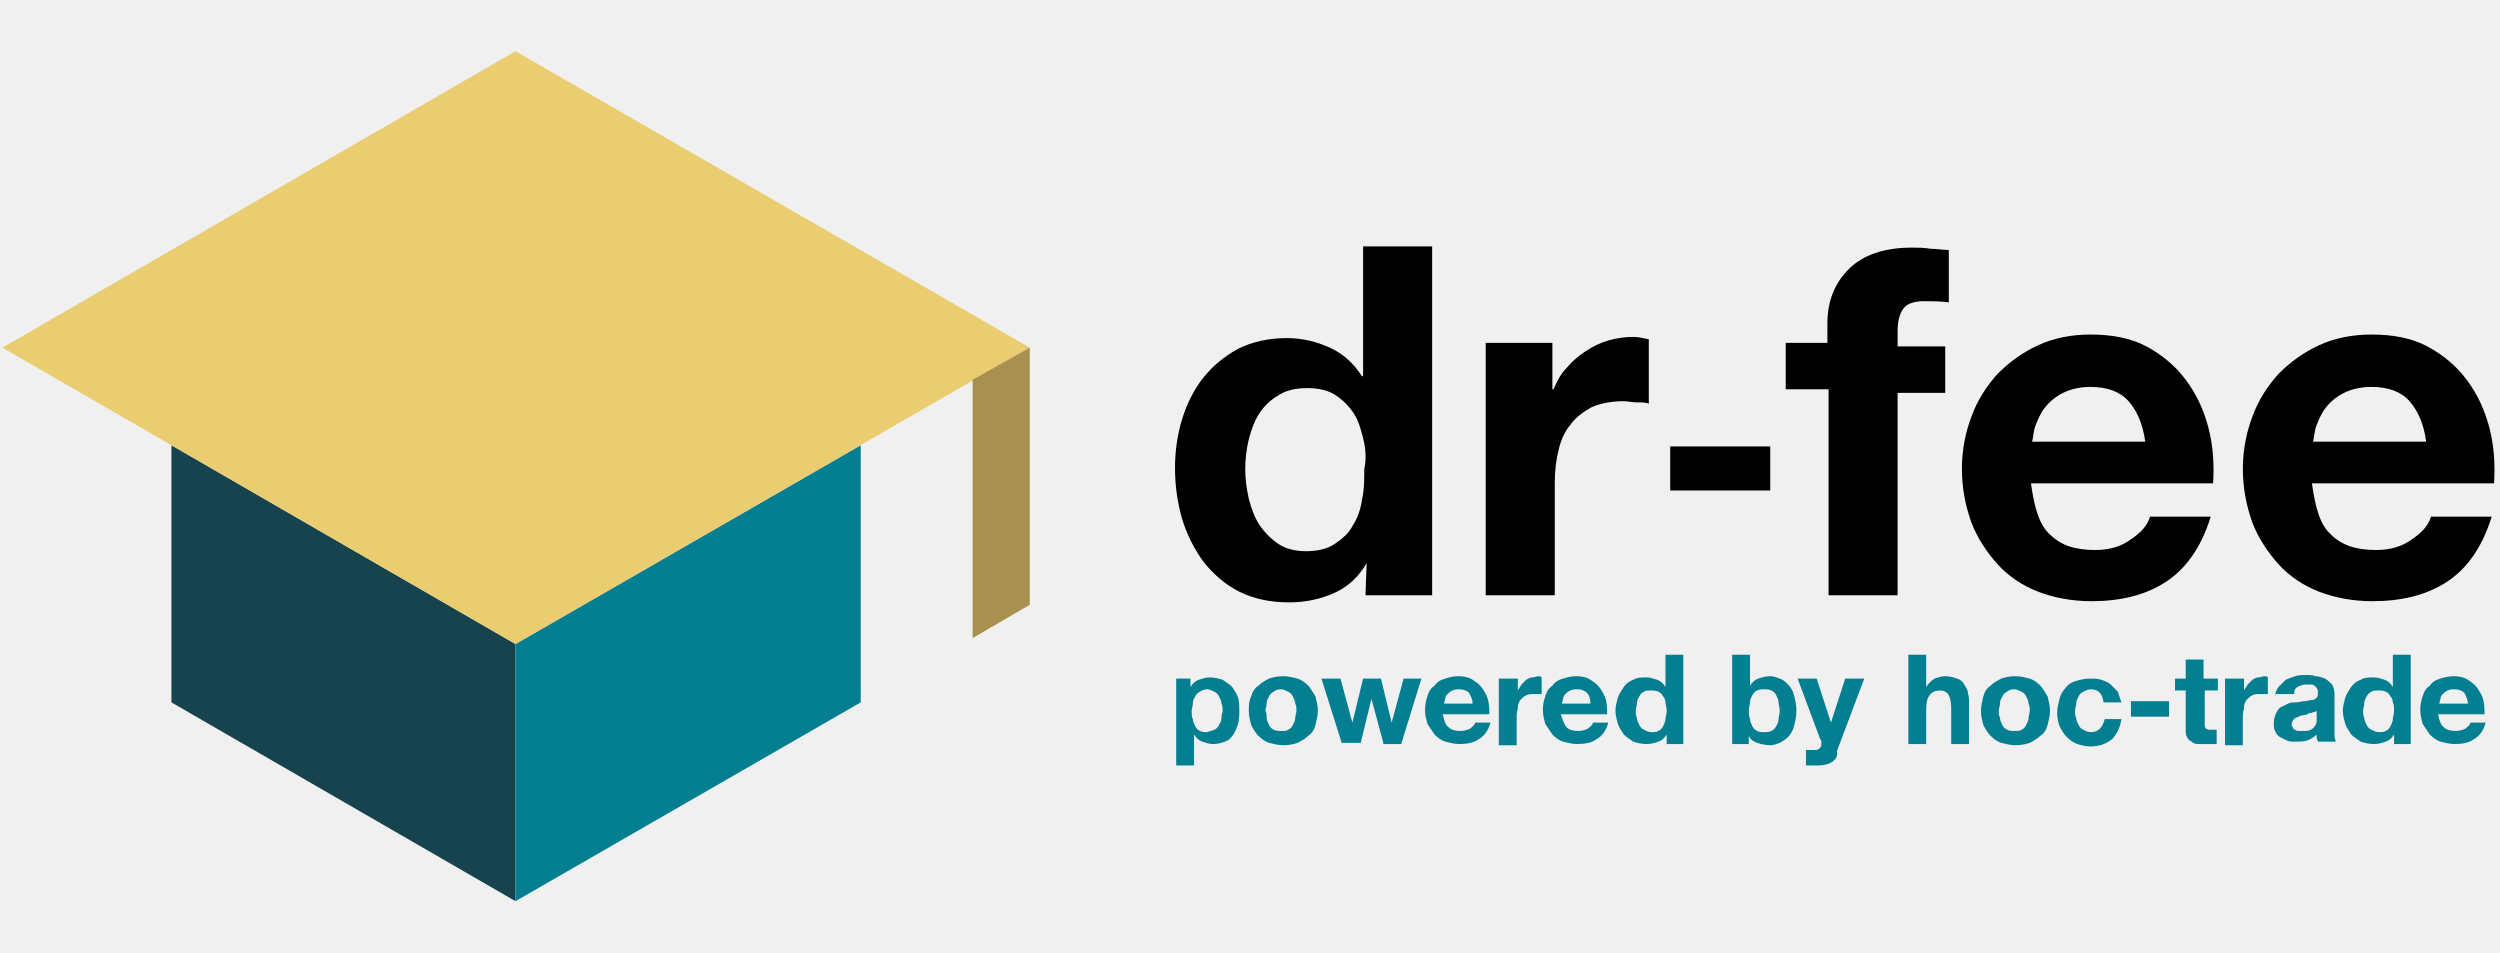
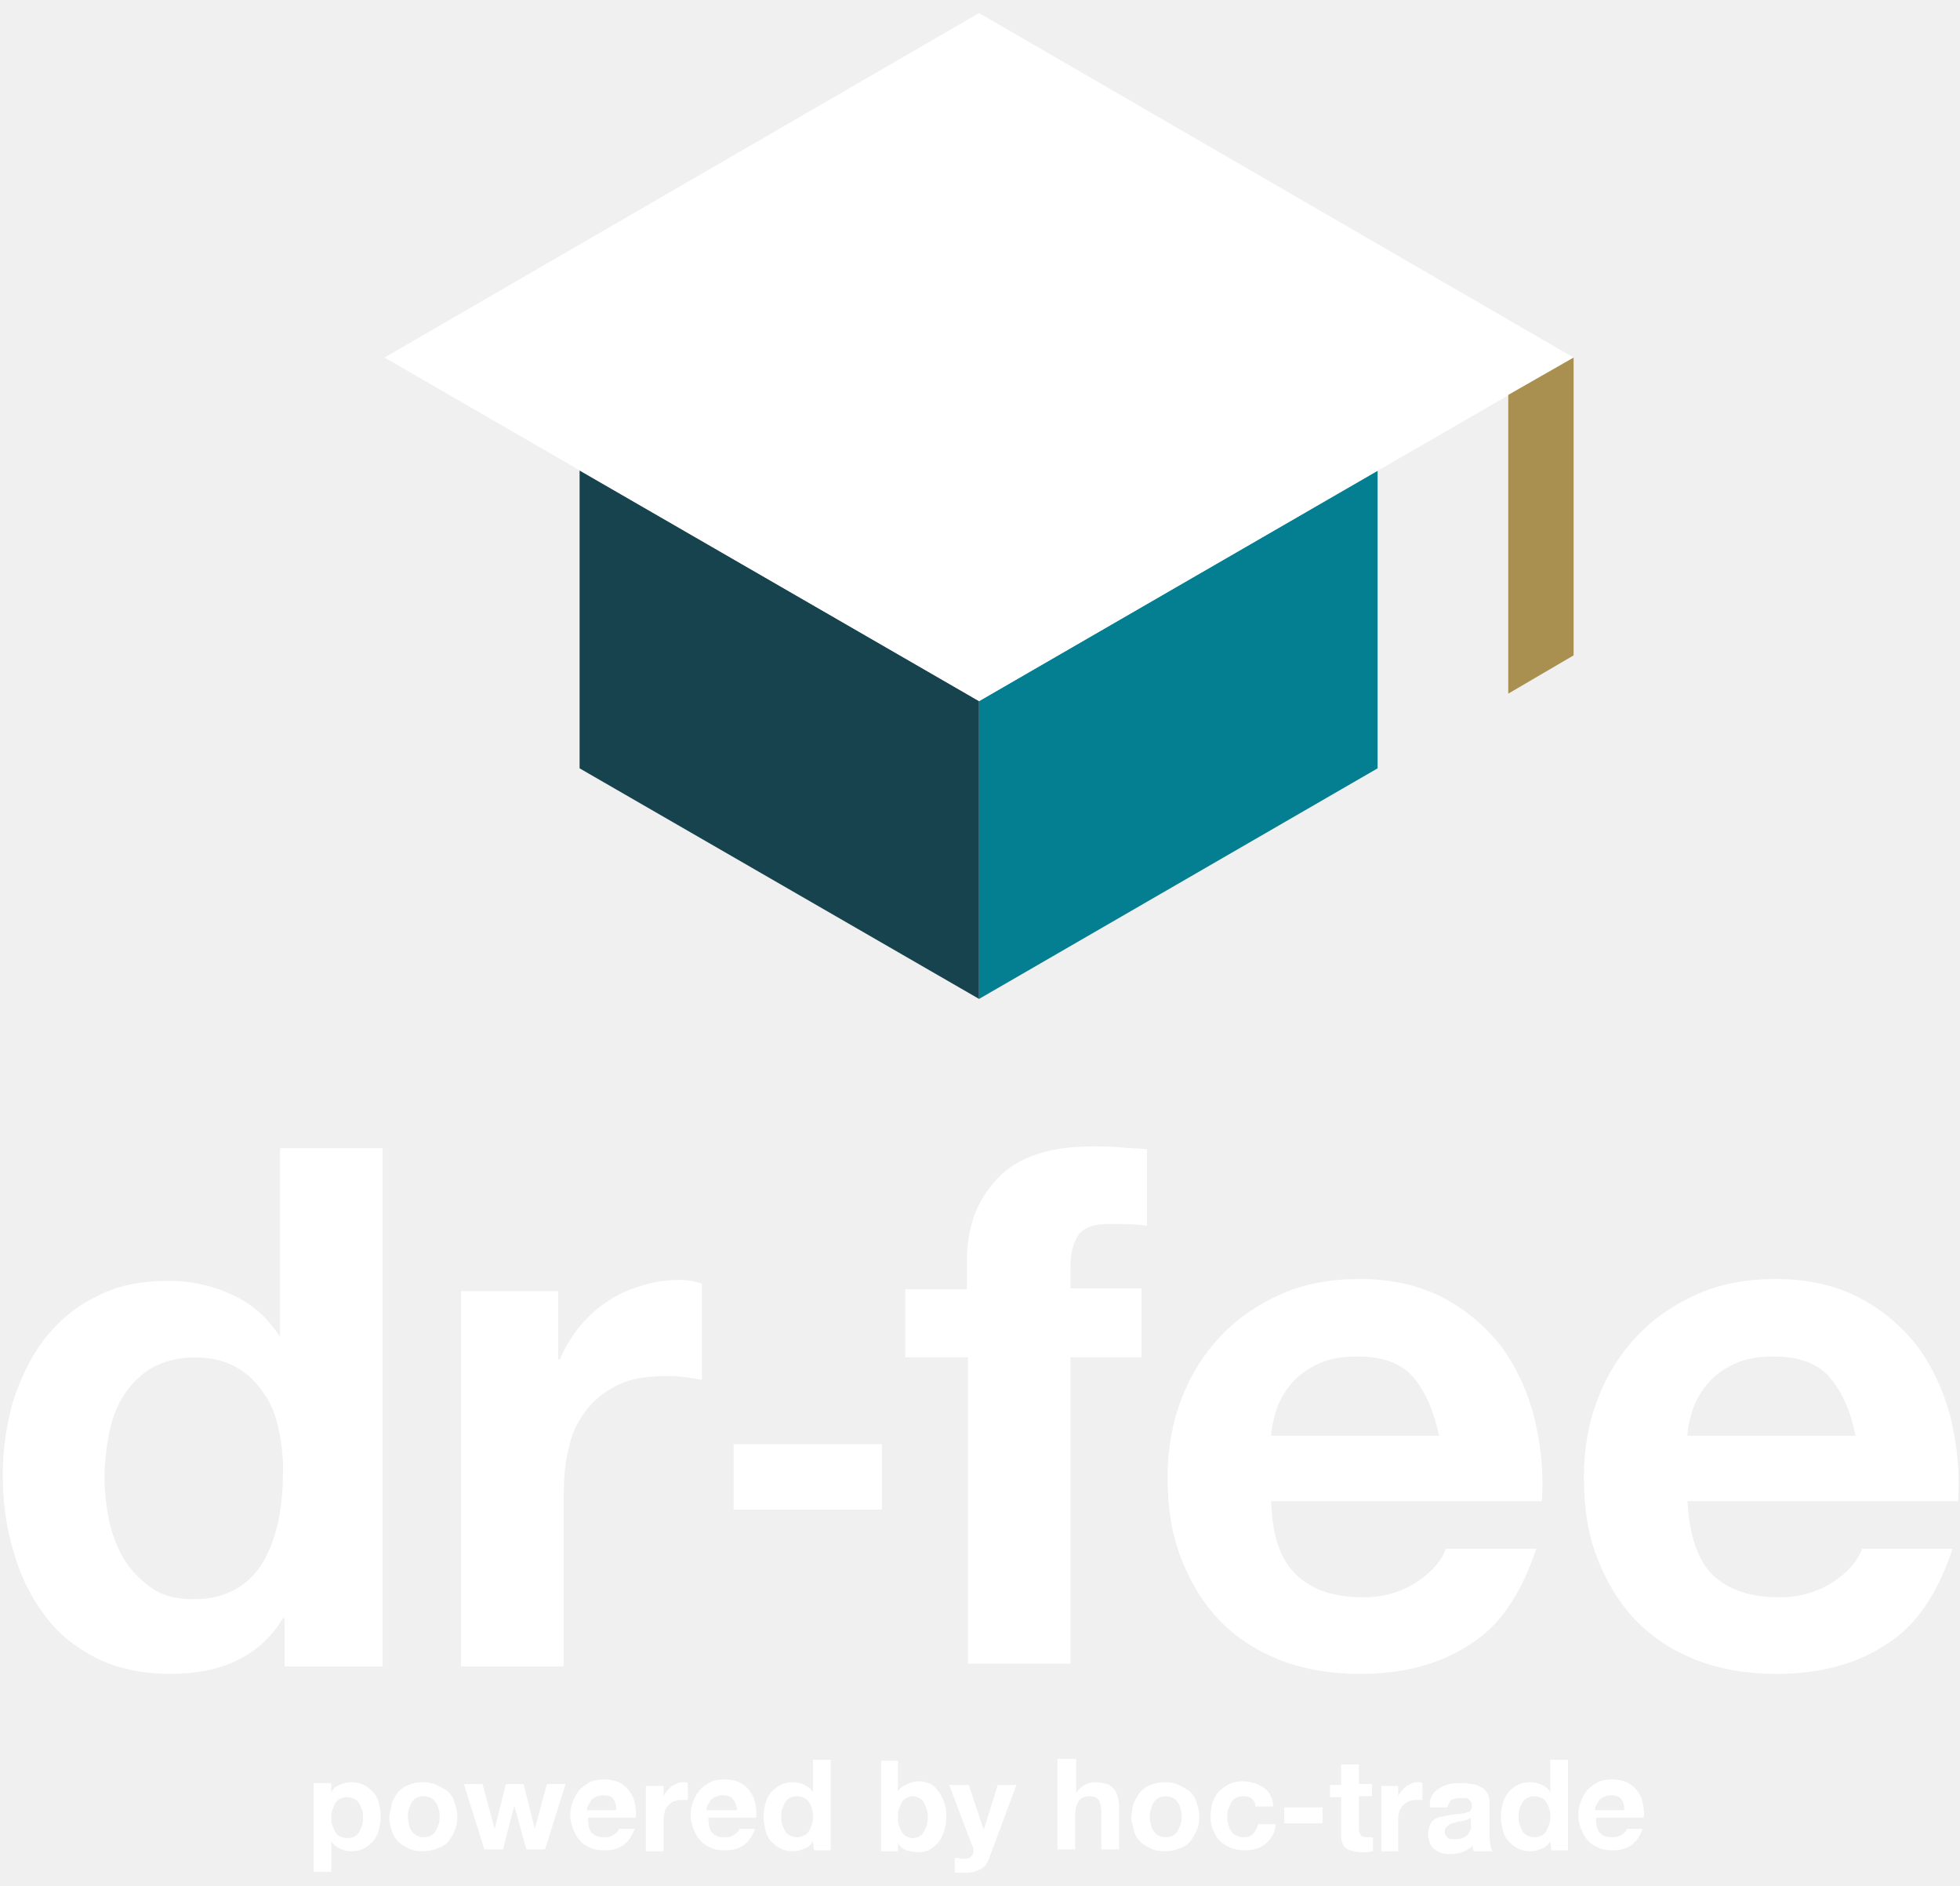
- <svg xmlns="http://www.w3.org/2000/svg" version="1.1" id="Layer_1" x="0px" y="0px" viewBox="0 0 210 80" style="enable-background:new 0 0 210 80;" xml:space="preserve">
+ <svg xmlns="http://www.w3.org/2000/svg" version="1.1" id="Layer_1" x="0px" y="0px" viewBox="0 0 210 202" style="enable-background:new 0 0 210 202;" xml:space="preserve">
  <style type="text/css">
- 	.st0{fill:#047F92;}
+ 	.st0{fill:#FFFFFF;}
	.st1{fill:#17434E;}
- 	.st2{fill:#EACC71;}
+ 	.st2{fill:#047F92;}
	.st3{fill:#A99050;}
</style>
  <g>
    <g>
-       <path class="st0" d="M100,57v0.7h0c0.2-0.3,0.4-0.5,0.7-0.6c0.3-0.1,0.6-0.2,0.9-0.2c0.4,0,0.8,0.1,1.1,0.2    c0.3,0.2,0.6,0.4,0.8,0.6c0.2,0.3,0.4,0.6,0.5,0.9c0.1,0.4,0.1,0.7,0.1,1.1c0,0.4,0,0.7-0.1,1.1c-0.1,0.3-0.2,0.6-0.4,0.9    c-0.2,0.3-0.4,0.5-0.7,0.6s-0.6,0.2-1,0.2c-0.3,0-0.6-0.1-0.9-0.2c-0.3-0.1-0.5-0.3-0.7-0.6h0v2.6h-1.5V57H100z M102,61.3    c0.2-0.1,0.3-0.2,0.4-0.4s0.2-0.3,0.2-0.6s0.1-0.4,0.1-0.6c0-0.2,0-0.4-0.1-0.6c0-0.2-0.1-0.4-0.2-0.6c-0.1-0.2-0.2-0.3-0.4-0.4    c-0.2-0.1-0.4-0.2-0.6-0.2c-0.2,0-0.5,0.1-0.6,0.2c-0.2,0.1-0.3,0.2-0.4,0.4c-0.1,0.2-0.2,0.3-0.2,0.6c0,0.2-0.1,0.4-0.1,0.7    c0,0.2,0,0.4,0.1,0.6c0,0.2,0.1,0.4,0.2,0.6s0.2,0.3,0.4,0.4c0.2,0.1,0.4,0.1,0.6,0.1C101.6,61.4,101.8,61.4,102,61.3z" />
-       <path class="st0" d="M105.1,58.5c0.1-0.4,0.3-0.7,0.6-0.9c0.2-0.2,0.5-0.4,0.9-0.6c0.3-0.1,0.7-0.2,1.2-0.2c0.4,0,0.8,0.1,1.2,0.2    c0.3,0.1,0.6,0.3,0.9,0.6c0.2,0.2,0.4,0.6,0.6,0.9c0.1,0.4,0.2,0.8,0.2,1.2c0,0.4-0.1,0.8-0.2,1.2c-0.1,0.4-0.3,0.7-0.6,0.9    c-0.2,0.2-0.5,0.4-0.9,0.6c-0.3,0.1-0.7,0.2-1.2,0.2c-0.4,0-0.8-0.1-1.2-0.2c-0.3-0.1-0.6-0.3-0.9-0.6c-0.2-0.2-0.4-0.5-0.6-0.9    c-0.1-0.4-0.2-0.7-0.2-1.2C104.9,59.3,104.9,58.9,105.1,58.5z M106.4,60.3c0,0.2,0.1,0.4,0.2,0.6c0.1,0.2,0.2,0.3,0.4,0.4    c0.2,0.1,0.4,0.1,0.6,0.1c0.3,0,0.5,0,0.6-0.1c0.2-0.1,0.3-0.2,0.4-0.4c0.1-0.2,0.2-0.4,0.2-0.6c0-0.2,0.1-0.4,0.1-0.6    c0-0.2,0-0.4-0.1-0.6c0-0.2-0.1-0.4-0.2-0.6c-0.1-0.2-0.2-0.3-0.4-0.4c-0.2-0.1-0.4-0.2-0.6-0.2c-0.3,0-0.5,0.1-0.6,0.2    c-0.2,0.1-0.3,0.2-0.4,0.4c-0.1,0.2-0.2,0.3-0.2,0.6c0,0.2-0.1,0.4-0.1,0.6C106.4,59.9,106.4,60.1,106.4,60.3z" />
-       <path class="st0" d="M116.2,62.4l-1-3.7h0l-0.9,3.7h-1.6L111,57h1.6l1,3.7h0l0.9-3.7h1.5l0.9,3.7h0l1-3.7h1.5l-1.7,5.5H116.2z" />
-       <path class="st0" d="M121.7,61.1c0.2,0.2,0.5,0.3,1,0.3c0.3,0,0.6-0.1,0.8-0.2c0.2-0.2,0.4-0.3,0.4-0.5h1.3    c-0.2,0.7-0.5,1.1-1,1.4c-0.4,0.3-1,0.4-1.6,0.4c-0.4,0-0.8-0.1-1.2-0.2c-0.3-0.1-0.6-0.3-0.9-0.6c-0.2-0.3-0.4-0.6-0.6-0.9    c-0.1-0.4-0.2-0.7-0.2-1.2c0-0.4,0.1-0.8,0.2-1.1c0.1-0.4,0.3-0.7,0.6-0.9c0.2-0.3,0.5-0.5,0.9-0.6c0.3-0.1,0.7-0.2,1.1-0.2    c0.5,0,0.9,0.1,1.2,0.3c0.3,0.2,0.6,0.4,0.8,0.7c0.2,0.3,0.4,0.6,0.5,1c0.1,0.4,0.1,0.8,0.1,1.2h-3.9    C121.3,60.5,121.4,60.9,121.7,61.1z M123.4,58.2c-0.2-0.2-0.5-0.3-0.8-0.3c-0.2,0-0.4,0-0.6,0.1s-0.3,0.2-0.4,0.3    c-0.1,0.1-0.2,0.2-0.2,0.4c0,0.1-0.1,0.3-0.1,0.4h2.4C123.7,58.7,123.5,58.4,123.4,58.2z" />
-       <path class="st0" d="M127.5,57v1h0c0.1-0.2,0.2-0.3,0.3-0.5c0.1-0.1,0.3-0.3,0.4-0.4c0.2-0.1,0.3-0.2,0.5-0.2s0.4-0.1,0.5-0.1    c0.1,0,0.2,0,0.3,0.1v1.4c-0.1,0-0.2,0-0.3,0c-0.1,0-0.2,0-0.3,0c-0.3,0-0.5,0-0.7,0.1c-0.2,0.1-0.3,0.2-0.5,0.4    c-0.1,0.2-0.2,0.3-0.2,0.6c0,0.2-0.1,0.4-0.1,0.7v2.5h-1.5V57H127.5z" />
-       <path class="st0" d="M131.6,61.1c0.2,0.2,0.5,0.3,1,0.3c0.3,0,0.6-0.1,0.8-0.2c0.2-0.2,0.4-0.3,0.4-0.5h1.3    c-0.2,0.7-0.5,1.1-1,1.4c-0.4,0.3-1,0.4-1.6,0.4c-0.4,0-0.8-0.1-1.2-0.2c-0.3-0.1-0.6-0.3-0.9-0.6c-0.2-0.3-0.4-0.6-0.6-0.9    c-0.1-0.4-0.2-0.7-0.2-1.2c0-0.4,0.1-0.8,0.2-1.1c0.1-0.4,0.3-0.7,0.6-0.9c0.2-0.3,0.5-0.5,0.9-0.6c0.3-0.1,0.7-0.2,1.1-0.2    c0.5,0,0.9,0.1,1.2,0.3c0.3,0.2,0.6,0.4,0.8,0.7c0.2,0.3,0.4,0.6,0.5,1c0.1,0.4,0.1,0.8,0.1,1.2h-3.9    C131.3,60.5,131.4,60.9,131.6,61.1z M133.3,58.2c-0.2-0.2-0.5-0.3-0.8-0.3c-0.2,0-0.4,0-0.6,0.1s-0.3,0.2-0.4,0.3    c-0.1,0.1-0.2,0.2-0.2,0.4c0,0.1-0.1,0.3-0.1,0.4h2.4C133.6,58.7,133.5,58.4,133.3,58.2z" />
-       <path class="st0" d="M140,61.7c-0.2,0.3-0.4,0.5-0.7,0.6c-0.3,0.1-0.6,0.2-1,0.2c-0.4,0-0.8-0.1-1.1-0.2c-0.3-0.2-0.6-0.4-0.8-0.6    c-0.2-0.3-0.4-0.6-0.5-0.9c-0.1-0.4-0.2-0.7-0.2-1.1c0-0.4,0.1-0.7,0.2-1.1c0.1-0.3,0.3-0.6,0.5-0.9c0.2-0.3,0.5-0.5,0.8-0.6    c0.3-0.2,0.7-0.2,1.1-0.2c0.3,0,0.6,0.1,0.9,0.2c0.3,0.1,0.5,0.3,0.7,0.6h0v-2.7h1.5v7.5H140L140,61.7L140,61.7z M139.9,59    c0-0.2-0.1-0.4-0.2-0.5c-0.1-0.2-0.2-0.3-0.4-0.4c-0.2-0.1-0.4-0.1-0.6-0.1c-0.2,0-0.5,0-0.6,0.1c-0.2,0.1-0.3,0.2-0.4,0.4    c-0.1,0.2-0.2,0.3-0.2,0.6c0,0.2-0.1,0.4-0.1,0.6c0,0.2,0,0.4,0.1,0.6c0,0.2,0.1,0.4,0.2,0.6c0.1,0.2,0.2,0.3,0.4,0.4    c0.2,0.1,0.4,0.2,0.6,0.2c0.2,0,0.5,0,0.6-0.1c0.2-0.1,0.3-0.2,0.4-0.4c0.1-0.2,0.2-0.4,0.2-0.6c0-0.2,0.1-0.4,0.1-0.7    S139.9,59.2,139.9,59z" />
-       <path class="st0" d="M147,54.9v2.7h0c0.2-0.3,0.4-0.5,0.7-0.6c0.3-0.1,0.6-0.2,1-0.2c0.3,0,0.5,0.1,0.8,0.2    c0.3,0.1,0.5,0.3,0.7,0.5c0.2,0.2,0.4,0.5,0.5,0.9c0.1,0.4,0.2,0.8,0.2,1.3c0,0.5-0.1,0.9-0.2,1.3c-0.1,0.4-0.3,0.7-0.5,0.9    c-0.2,0.2-0.5,0.4-0.7,0.5c-0.3,0.1-0.5,0.2-0.8,0.2c-0.4,0-0.8-0.1-1.1-0.2c-0.3-0.1-0.6-0.3-0.7-0.6h0v0.7h-1.4v-7.5H147z     M149.4,59c0-0.2-0.1-0.4-0.2-0.6c-0.1-0.2-0.2-0.3-0.4-0.4c-0.2-0.1-0.4-0.1-0.6-0.1c-0.2,0-0.4,0-0.6,0.1    c-0.2,0.1-0.3,0.2-0.4,0.4c-0.1,0.2-0.2,0.3-0.2,0.6c0,0.2-0.1,0.4-0.1,0.7c0,0.2,0,0.4,0.1,0.7c0,0.2,0.1,0.4,0.2,0.6    c0.1,0.2,0.2,0.3,0.4,0.4c0.2,0.1,0.4,0.1,0.6,0.1c0.2,0,0.4,0,0.6-0.1c0.2-0.1,0.3-0.2,0.4-0.4c0.1-0.2,0.2-0.3,0.2-0.6    c0-0.2,0.1-0.4,0.1-0.7C149.5,59.5,149.4,59.2,149.4,59z" />
-       <path class="st0" d="M153.9,64c-0.3,0.2-0.7,0.3-1.2,0.3c-0.2,0-0.3,0-0.5,0c-0.2,0-0.3,0-0.5,0V63c0.1,0,0.3,0,0.4,0    c0.1,0,0.3,0,0.4,0c0.2,0,0.3-0.1,0.4-0.2s0.1-0.3,0.1-0.4c0-0.1,0-0.2-0.1-0.3l-1.9-5.1h1.6l1.2,3.7h0l1.2-3.7h1.6l-2.3,6.1    C154.4,63.5,154.2,63.8,153.9,64z" />
-       <path class="st0" d="M161.8,54.9v2.8h0c0.2-0.3,0.4-0.5,0.7-0.7c0.3-0.1,0.6-0.2,0.9-0.2c0.4,0,0.7,0.1,1,0.2    c0.3,0.1,0.5,0.3,0.6,0.5c0.1,0.2,0.3,0.4,0.3,0.7c0.1,0.3,0.1,0.6,0.1,0.9v3.4h-1.5v-3.1c0-0.4-0.1-0.8-0.2-1S163.3,58,163,58    c-0.4,0-0.7,0.1-0.9,0.4c-0.2,0.2-0.3,0.6-0.3,1.2v2.9h-1.5v-7.5H161.8z" />
-       <path class="st0" d="M166.6,58.5c0.1-0.4,0.3-0.7,0.6-0.9c0.2-0.2,0.5-0.4,0.9-0.6c0.3-0.1,0.7-0.2,1.2-0.2c0.4,0,0.8,0.1,1.2,0.2    c0.3,0.1,0.6,0.3,0.9,0.6c0.2,0.2,0.4,0.6,0.6,0.9c0.1,0.4,0.2,0.8,0.2,1.2c0,0.4-0.1,0.8-0.2,1.2c-0.1,0.4-0.3,0.7-0.6,0.9    c-0.2,0.2-0.5,0.4-0.9,0.6c-0.3,0.1-0.7,0.2-1.2,0.2c-0.4,0-0.8-0.1-1.2-0.2c-0.3-0.1-0.6-0.3-0.9-0.6c-0.2-0.2-0.4-0.5-0.6-0.9    c-0.1-0.4-0.2-0.7-0.2-1.2C166.4,59.3,166.5,58.9,166.6,58.5z M168,60.3c0,0.2,0.1,0.4,0.2,0.6c0.1,0.2,0.2,0.3,0.4,0.4    c0.2,0.1,0.4,0.1,0.6,0.1c0.3,0,0.5,0,0.6-0.1c0.2-0.1,0.3-0.2,0.4-0.4c0.1-0.2,0.2-0.4,0.2-0.6c0-0.2,0.1-0.4,0.1-0.6    c0-0.2,0-0.4-0.1-0.6c0-0.2-0.1-0.4-0.2-0.6c-0.1-0.2-0.2-0.3-0.4-0.4c-0.2-0.1-0.4-0.2-0.6-0.2c-0.3,0-0.5,0.1-0.6,0.2    c-0.2,0.1-0.3,0.2-0.4,0.4c-0.1,0.2-0.2,0.3-0.2,0.6c0,0.2-0.1,0.4-0.1,0.6C167.9,59.9,167.9,60.1,168,60.3z" />
-       <path class="st0" d="M175.6,57.9c-0.2,0-0.4,0.1-0.6,0.2c-0.2,0.1-0.3,0.2-0.4,0.4c-0.1,0.2-0.2,0.4-0.2,0.6    c0,0.2-0.1,0.4-0.1,0.6c0,0.2,0,0.4,0.1,0.6c0,0.2,0.1,0.4,0.2,0.6c0.1,0.2,0.2,0.3,0.4,0.4c0.2,0.1,0.4,0.2,0.6,0.2    c0.4,0,0.6-0.1,0.8-0.3c0.2-0.2,0.3-0.5,0.4-0.8h1.4c-0.1,0.7-0.4,1.3-0.8,1.7c-0.5,0.4-1.1,0.6-1.8,0.6c-0.4,0-0.8-0.1-1.1-0.2    c-0.3-0.1-0.6-0.3-0.9-0.6c-0.2-0.2-0.4-0.5-0.6-0.9c-0.1-0.3-0.2-0.7-0.2-1.1c0-0.4,0.1-0.8,0.2-1.2c0.1-0.4,0.3-0.7,0.5-0.9    c0.2-0.3,0.5-0.5,0.9-0.6c0.3-0.1,0.7-0.2,1.2-0.2c0.3,0,0.6,0,0.9,0.1c0.3,0.1,0.6,0.2,0.8,0.4s0.4,0.4,0.6,0.6    c0.1,0.3,0.2,0.6,0.3,0.9h-1.5C176.6,58.3,176.3,57.9,175.6,57.9z" />
-       <path class="st0" d="M182.2,58.9v1.3h-3.2v-1.3H182.2z" />
-       <path class="st0" d="M186.3,57v1h-1.1v2.7c0,0.3,0,0.4,0.1,0.5c0.1,0.1,0.3,0.1,0.5,0.1c0.1,0,0.2,0,0.2,0c0.1,0,0.2,0,0.2,0v1.2    c-0.1,0-0.3,0-0.4,0s-0.3,0-0.5,0c-0.2,0-0.5,0-0.7,0c-0.2,0-0.4-0.1-0.5-0.2c-0.2-0.1-0.3-0.2-0.4-0.4c-0.1-0.2-0.1-0.4-0.1-0.7    V58h-0.9v-1h0.9v-1.6h1.5V57H186.3z" />
-       <path class="st0" d="M188.5,57v1h0c0.1-0.2,0.2-0.3,0.3-0.5c0.1-0.1,0.3-0.3,0.4-0.4c0.2-0.1,0.3-0.2,0.5-0.2s0.4-0.1,0.5-0.1    c0.1,0,0.2,0,0.3,0.1v1.4c-0.1,0-0.2,0-0.3,0c-0.1,0-0.2,0-0.3,0c-0.3,0-0.5,0-0.7,0.1c-0.2,0.1-0.3,0.2-0.5,0.4    c-0.1,0.2-0.2,0.3-0.2,0.6c0,0.2-0.1,0.4-0.1,0.7v2.5h-1.5V57H188.5z" />
-       <path class="st0" d="M191.1,58.6c0-0.4,0.1-0.6,0.3-0.9c0.2-0.2,0.4-0.4,0.6-0.6c0.2-0.1,0.5-0.2,0.8-0.3c0.3-0.1,0.6-0.1,0.9-0.1    c0.3,0,0.6,0,0.8,0.1c0.3,0,0.5,0.1,0.8,0.2c0.2,0.1,0.4,0.3,0.6,0.5c0.1,0.2,0.2,0.5,0.2,0.8v2.8c0,0.2,0,0.5,0,0.7    c0,0.2,0.1,0.4,0.1,0.5h-1.5c0-0.1-0.1-0.2-0.1-0.3c0-0.1,0-0.2,0-0.3c-0.2,0.2-0.5,0.4-0.8,0.5c-0.3,0.1-0.7,0.1-1,0.1    c-0.3,0-0.5,0-0.7-0.1c-0.2-0.1-0.4-0.2-0.6-0.3c-0.2-0.1-0.3-0.3-0.4-0.5c-0.1-0.2-0.1-0.4-0.1-0.7c0-0.3,0.1-0.6,0.2-0.8    c0.1-0.2,0.2-0.4,0.4-0.5c0.2-0.1,0.4-0.2,0.6-0.3c0.2-0.1,0.4-0.1,0.7-0.1c0.2,0,0.4-0.1,0.7-0.1c0.2,0,0.4-0.1,0.6-0.1    c0.2,0,0.3-0.1,0.4-0.2c0.1-0.1,0.1-0.2,0.1-0.4c0-0.2,0-0.3-0.1-0.4c-0.1-0.1-0.1-0.2-0.2-0.2c-0.1-0.1-0.2-0.1-0.3-0.1    c-0.1,0-0.2,0-0.4,0c-0.3,0-0.5,0.1-0.7,0.2c-0.2,0.1-0.3,0.3-0.3,0.6H191.1z M194.6,59.7c-0.1,0.1-0.1,0.1-0.2,0.1    c-0.1,0-0.2,0.1-0.3,0.1c-0.1,0-0.2,0-0.3,0.1s-0.2,0-0.4,0.1c-0.1,0-0.2,0-0.3,0.1c-0.1,0-0.2,0.1-0.3,0.1    c-0.1,0.1-0.1,0.1-0.2,0.2c0,0.1-0.1,0.2-0.1,0.3c0,0.1,0,0.2,0.1,0.3c0,0.1,0.1,0.2,0.2,0.2c0.1,0.1,0.2,0.1,0.3,0.1    c0.1,0,0.2,0,0.3,0c0.3,0,0.5,0,0.7-0.1c0.2-0.1,0.3-0.2,0.4-0.4c0.1-0.1,0.1-0.3,0.1-0.4c0-0.1,0-0.3,0-0.3V59.7z" />
-       <path class="st0" d="M201.1,61.7c-0.2,0.3-0.4,0.5-0.7,0.6c-0.3,0.1-0.6,0.2-1,0.2c-0.4,0-0.8-0.1-1.1-0.2    c-0.3-0.2-0.6-0.4-0.8-0.6c-0.2-0.3-0.4-0.6-0.5-0.9c-0.1-0.4-0.2-0.7-0.2-1.1c0-0.4,0.1-0.7,0.2-1.1c0.1-0.3,0.3-0.6,0.5-0.9    c0.2-0.3,0.5-0.5,0.8-0.6c0.3-0.2,0.7-0.2,1.1-0.2c0.3,0,0.6,0.1,0.9,0.2c0.3,0.1,0.5,0.3,0.7,0.6h0v-2.7h1.5v7.5h-1.4L201.1,61.7    L201.1,61.7z M201,59c0-0.2-0.1-0.4-0.2-0.5c-0.1-0.2-0.2-0.3-0.4-0.4c-0.2-0.1-0.4-0.1-0.6-0.1c-0.2,0-0.5,0-0.6,0.1    c-0.2,0.1-0.3,0.2-0.4,0.4c-0.1,0.2-0.2,0.3-0.2,0.6c0,0.2-0.1,0.4-0.1,0.6c0,0.2,0,0.4,0.1,0.6c0,0.2,0.1,0.4,0.2,0.6    c0.1,0.2,0.2,0.3,0.4,0.4c0.2,0.1,0.4,0.2,0.6,0.2c0.2,0,0.5,0,0.6-0.1c0.2-0.1,0.3-0.2,0.4-0.4c0.1-0.2,0.2-0.4,0.2-0.6    c0-0.2,0.1-0.4,0.1-0.7S201.1,59.2,201,59z" />
-       <path class="st0" d="M205.3,61.1c0.2,0.2,0.5,0.3,1,0.3c0.3,0,0.6-0.1,0.8-0.2c0.2-0.2,0.4-0.3,0.4-0.5h1.3    c-0.2,0.7-0.5,1.1-1,1.4c-0.4,0.3-1,0.4-1.6,0.4c-0.4,0-0.8-0.1-1.2-0.2c-0.3-0.1-0.6-0.3-0.9-0.6c-0.2-0.3-0.4-0.6-0.6-0.9    c-0.1-0.4-0.2-0.7-0.2-1.2c0-0.4,0.1-0.8,0.2-1.1c0.1-0.4,0.3-0.7,0.6-0.9c0.2-0.3,0.5-0.5,0.9-0.6c0.3-0.1,0.7-0.2,1.1-0.2    c0.5,0,0.9,0.1,1.2,0.3c0.3,0.2,0.6,0.4,0.8,0.7c0.2,0.3,0.4,0.6,0.5,1c0.1,0.4,0.1,0.8,0.1,1.2h-3.9    C204.9,60.5,205,60.9,205.3,61.1z M207,58.2c-0.2-0.2-0.5-0.3-0.8-0.3c-0.2,0-0.4,0-0.6,0.1s-0.3,0.2-0.4,0.3    c-0.1,0.1-0.2,0.2-0.2,0.4c0,0.1-0.1,0.3-0.1,0.4h2.4C207.3,58.7,207.1,58.4,207,58.2z" />
+       <path class="st0" d="M35.5,191.1v0.9h0c0.2-0.4,0.5-0.7,0.9-0.8c0.4-0.2,0.8-0.3,1.2-0.3c0.6,0,1,0.1,1.4,0.3    c0.4,0.2,0.7,0.5,1,0.8c0.3,0.3,0.5,0.7,0.6,1.2c0.1,0.5,0.2,0.9,0.2,1.4c0,0.5-0.1,0.9-0.2,1.4c-0.1,0.4-0.3,0.8-0.6,1.2    c-0.3,0.3-0.6,0.6-1,0.8c-0.4,0.2-0.8,0.3-1.4,0.3c-0.4,0-0.8-0.1-1.2-0.3c-0.4-0.2-0.7-0.4-0.9-0.8h0v3.3h-1.9v-9.5H35.5z     M38,196.7c0.2-0.1,0.4-0.3,0.5-0.5c0.1-0.2,0.2-0.4,0.3-0.7c0.1-0.3,0.1-0.5,0.1-0.8c0-0.3,0-0.6-0.1-0.8    c-0.1-0.3-0.2-0.5-0.3-0.7c-0.1-0.2-0.3-0.4-0.5-0.5c-0.2-0.1-0.5-0.2-0.8-0.2c-0.3,0-0.6,0.1-0.8,0.2c-0.2,0.1-0.4,0.3-0.5,0.5    c-0.1,0.2-0.2,0.4-0.3,0.7c-0.1,0.3-0.1,0.6-0.1,0.8c0,0.3,0,0.6,0.1,0.8c0.1,0.3,0.2,0.5,0.3,0.7c0.1,0.2,0.3,0.4,0.5,0.5    c0.2,0.1,0.5,0.2,0.8,0.2C37.6,196.9,37.8,196.8,38,196.7z" />
+       <path class="st0" d="M42,193.1c0.2-0.5,0.4-0.8,0.7-1.2c0.3-0.3,0.7-0.6,1.1-0.7c0.4-0.2,0.9-0.3,1.5-0.3c0.6,0,1.1,0.1,1.5,0.3    c0.4,0.2,0.8,0.4,1.2,0.7c0.3,0.3,0.6,0.7,0.7,1.2c0.2,0.5,0.3,1,0.3,1.5c0,0.6-0.1,1.1-0.3,1.5c-0.2,0.5-0.4,0.8-0.7,1.2    c-0.3,0.3-0.7,0.6-1.2,0.7c-0.4,0.2-1,0.3-1.5,0.3c-0.6,0-1.1-0.1-1.5-0.3c-0.4-0.2-0.8-0.4-1.1-0.7c-0.3-0.3-0.6-0.7-0.7-1.2    c-0.2-0.5-0.3-1-0.3-1.5C41.8,194.1,41.9,193.5,42,193.1z M43.8,195.4c0.1,0.3,0.1,0.5,0.3,0.7c0.1,0.2,0.3,0.4,0.5,0.5    c0.2,0.1,0.5,0.2,0.8,0.2c0.3,0,0.6-0.1,0.8-0.2c0.2-0.1,0.4-0.3,0.5-0.5c0.1-0.2,0.2-0.5,0.3-0.7c0.1-0.3,0.1-0.5,0.1-0.8    c0-0.3,0-0.6-0.1-0.8c-0.1-0.3-0.1-0.5-0.3-0.7c-0.1-0.2-0.3-0.4-0.5-0.5c-0.2-0.1-0.5-0.2-0.8-0.2c-0.3,0-0.6,0.1-0.8,0.2    c-0.2,0.1-0.4,0.3-0.5,0.5c-0.1,0.2-0.2,0.4-0.3,0.7c-0.1,0.3-0.1,0.5-0.1,0.8C43.7,194.9,43.8,195.2,43.8,195.4z" />
+       <path class="st0" d="M56.4,198.1l-1.3-4.7h0l-1.2,4.7h-2l-2.2-7h2l1.3,4.8h0l1.2-4.8h1.9l1.2,4.8h0l1.3-4.8h2l-2.2,7H56.4z" />
+       <path class="st0" d="M63.5,196.4c0.3,0.3,0.7,0.4,1.3,0.4c0.4,0,0.7-0.1,1-0.3c0.3-0.2,0.5-0.4,0.5-0.6H68    c-0.3,0.8-0.7,1.4-1.3,1.8c-0.6,0.4-1.2,0.5-2,0.5c-0.6,0-1.1-0.1-1.5-0.3c-0.4-0.2-0.8-0.4-1.1-0.8c-0.3-0.3-0.5-0.7-0.7-1.2    c-0.2-0.5-0.3-1-0.3-1.5c0-0.5,0.1-1,0.3-1.5c0.2-0.5,0.4-0.8,0.7-1.2c0.3-0.3,0.7-0.6,1.1-0.8c0.4-0.2,0.9-0.3,1.5-0.3    c0.6,0,1.1,0.1,1.6,0.3c0.4,0.2,0.8,0.5,1.1,0.9s0.5,0.8,0.6,1.3c0.1,0.5,0.2,1,0.1,1.6H63C63,195.7,63.2,196.2,63.5,196.4z     M65.7,192.7c-0.2-0.3-0.6-0.4-1.1-0.4c-0.3,0-0.6,0.1-0.8,0.2c-0.2,0.1-0.4,0.2-0.5,0.4c-0.1,0.2-0.2,0.3-0.3,0.5    c-0.1,0.2-0.1,0.3-0.1,0.5h3.1C66.1,193.4,65.9,193,65.7,192.7z" />
+       <path class="st0" d="M71.1,191.1v1.3h0c0.1-0.2,0.2-0.4,0.4-0.6c0.2-0.2,0.3-0.3,0.5-0.5c0.2-0.1,0.4-0.2,0.6-0.3    c0.2-0.1,0.5-0.1,0.7-0.1c0.1,0,0.3,0,0.4,0.1v1.8c-0.1,0-0.2,0-0.3,0c-0.1,0-0.2,0-0.4,0c-0.4,0-0.7,0.1-0.9,0.2    c-0.2,0.1-0.4,0.3-0.6,0.5c-0.1,0.2-0.3,0.4-0.3,0.7c-0.1,0.3-0.1,0.6-0.1,0.9v3.2h-1.9v-7H71.1z" />
+       <path class="st0" d="M76.4,196.4c0.3,0.3,0.7,0.4,1.3,0.4c0.4,0,0.7-0.1,1-0.3c0.3-0.2,0.5-0.4,0.5-0.6h1.7    c-0.3,0.8-0.7,1.4-1.3,1.8c-0.6,0.4-1.2,0.5-2,0.5c-0.6,0-1.1-0.1-1.5-0.3c-0.4-0.2-0.8-0.4-1.1-0.8c-0.3-0.3-0.5-0.7-0.7-1.2    c-0.2-0.5-0.3-1-0.3-1.5c0-0.5,0.1-1,0.3-1.5c0.2-0.5,0.4-0.8,0.7-1.2c0.3-0.3,0.7-0.6,1.1-0.8c0.4-0.2,0.9-0.3,1.5-0.3    c0.6,0,1.1,0.1,1.6,0.3c0.4,0.2,0.8,0.5,1.1,0.9s0.5,0.8,0.6,1.3c0.1,0.5,0.2,1,0.1,1.6h-5.1C75.9,195.7,76.1,196.2,76.4,196.4z     M78.5,192.7c-0.2-0.3-0.6-0.4-1.1-0.4c-0.3,0-0.6,0.1-0.8,0.2c-0.2,0.1-0.4,0.2-0.5,0.4c-0.1,0.2-0.2,0.3-0.3,0.5    c-0.1,0.2-0.1,0.3-0.1,0.5H79C78.9,193.4,78.8,193,78.5,192.7z" />
+       <path class="st0" d="M87.1,197.2c-0.2,0.4-0.5,0.7-0.9,0.8c-0.4,0.2-0.8,0.3-1.2,0.3c-0.5,0-1-0.1-1.4-0.3c-0.4-0.2-0.7-0.5-1-0.8    c-0.3-0.3-0.5-0.8-0.6-1.2c-0.1-0.5-0.2-0.9-0.2-1.4c0-0.5,0.1-0.9,0.2-1.4c0.1-0.4,0.3-0.8,0.6-1.2c0.3-0.3,0.6-0.6,1-0.8    c0.4-0.2,0.8-0.3,1.4-0.3c0.4,0,0.8,0.1,1.2,0.3c0.4,0.2,0.7,0.4,0.9,0.8h0v-3.5H89v9.7h-1.8L87.1,197.2L87.1,197.2z M87,193.8    c-0.1-0.3-0.1-0.5-0.3-0.7c-0.1-0.2-0.3-0.4-0.5-0.5c-0.2-0.1-0.5-0.2-0.8-0.2c-0.3,0-0.6,0.1-0.8,0.2c-0.2,0.1-0.4,0.3-0.5,0.5    c-0.1,0.2-0.2,0.4-0.3,0.7c-0.1,0.3-0.1,0.5-0.1,0.8c0,0.3,0,0.5,0.1,0.8c0.1,0.3,0.2,0.5,0.3,0.7c0.1,0.2,0.3,0.4,0.5,0.5    c0.2,0.1,0.5,0.2,0.8,0.2c0.3,0,0.6-0.1,0.8-0.2c0.2-0.1,0.4-0.3,0.5-0.5c0.1-0.2,0.2-0.5,0.3-0.7c0.1-0.3,0.1-0.6,0.1-0.8    C87.1,194.3,87.1,194,87,193.8z" />
+       <path class="st0" d="M96.2,188.4v3.5h0c0.2-0.4,0.6-0.6,1-0.8c0.4-0.2,0.8-0.3,1.3-0.3c0.4,0,0.7,0.1,1,0.2    c0.3,0.1,0.7,0.4,0.9,0.7c0.3,0.3,0.5,0.7,0.7,1.2c0.2,0.5,0.3,1,0.3,1.7c0,0.6-0.1,1.2-0.3,1.7s-0.4,0.9-0.7,1.2    c-0.3,0.3-0.6,0.5-0.9,0.7c-0.3,0.1-0.7,0.2-1,0.2c-0.5,0-1-0.1-1.4-0.2c-0.4-0.2-0.7-0.4-0.9-0.8h0v0.9h-1.8v-9.7H96.2z     M99.3,193.8c-0.1-0.3-0.2-0.5-0.3-0.7c-0.1-0.2-0.3-0.4-0.5-0.5c-0.2-0.1-0.5-0.2-0.7-0.2c-0.3,0-0.5,0.1-0.7,0.2    c-0.2,0.1-0.4,0.3-0.5,0.5c-0.1,0.2-0.2,0.5-0.3,0.7c-0.1,0.3-0.1,0.6-0.1,0.9c0,0.3,0,0.6,0.1,0.8c0.1,0.3,0.2,0.5,0.3,0.7    c0.1,0.2,0.3,0.4,0.5,0.5c0.2,0.1,0.5,0.2,0.7,0.2c0.3,0,0.5-0.1,0.7-0.2c0.2-0.1,0.4-0.3,0.5-0.5c0.1-0.2,0.2-0.4,0.3-0.7    c0.1-0.3,0.1-0.6,0.1-0.8C99.4,194.3,99.4,194,99.3,193.8z" />
+       <path class="st0" d="M105.1,200.2c-0.4,0.2-0.9,0.4-1.6,0.4c-0.2,0-0.4,0-0.6,0c-0.2,0-0.4,0-0.6,0v-1.6c0.2,0,0.4,0,0.6,0.1    c0.2,0,0.4,0,0.6,0c0.3,0,0.4-0.1,0.6-0.3s0.2-0.4,0.2-0.6c0-0.2,0-0.3-0.1-0.4l-2.5-6.6h2.1l1.6,4.8h0l1.5-4.8h2L106,199    C105.8,199.6,105.5,200,105.1,200.2z" />
+       <path class="st0" d="M115.3,188.4v3.7h0c0.2-0.4,0.6-0.7,0.9-0.9c0.4-0.2,0.8-0.3,1.1-0.3c0.5,0,0.9,0.1,1.3,0.2    c0.3,0.1,0.6,0.3,0.8,0.6c0.2,0.2,0.3,0.6,0.4,0.9c0.1,0.4,0.1,0.8,0.1,1.2v4.3h-1.9v-4c0-0.6-0.1-1-0.3-1.3s-0.5-0.4-1-0.4    c-0.5,0-0.9,0.2-1.1,0.5c-0.2,0.3-0.4,0.8-0.4,1.5v3.7h-1.9v-9.7H115.3z" />
+       <path class="st0" d="M121.5,193.1c0.2-0.5,0.4-0.8,0.7-1.2c0.3-0.3,0.7-0.6,1.1-0.7c0.4-0.2,0.9-0.3,1.5-0.3    c0.6,0,1.1,0.1,1.5,0.3c0.4,0.2,0.8,0.4,1.2,0.7c0.3,0.3,0.6,0.7,0.7,1.2c0.2,0.5,0.3,1,0.3,1.5c0,0.6-0.1,1.1-0.3,1.5    s-0.4,0.8-0.7,1.2c-0.3,0.3-0.7,0.6-1.2,0.7c-0.4,0.2-1,0.3-1.5,0.3c-0.6,0-1.1-0.1-1.5-0.3c-0.4-0.2-0.8-0.4-1.1-0.7    c-0.3-0.3-0.6-0.7-0.7-1.2s-0.3-1-0.3-1.5C121.3,194.1,121.3,193.5,121.5,193.1z M123.3,195.4c0.1,0.3,0.1,0.5,0.3,0.7    c0.1,0.2,0.3,0.4,0.5,0.5c0.2,0.1,0.5,0.2,0.8,0.2c0.3,0,0.6-0.1,0.8-0.2c0.2-0.1,0.4-0.3,0.5-0.5c0.1-0.2,0.2-0.5,0.3-0.7    c0.1-0.3,0.1-0.5,0.1-0.8c0-0.3,0-0.6-0.1-0.8c-0.1-0.3-0.1-0.5-0.3-0.7c-0.1-0.2-0.3-0.4-0.5-0.5c-0.2-0.1-0.5-0.2-0.8-0.2    c-0.3,0-0.6,0.1-0.8,0.2c-0.2,0.1-0.4,0.3-0.5,0.5c-0.1,0.2-0.2,0.4-0.3,0.7c-0.1,0.3-0.1,0.5-0.1,0.8    C123.2,194.9,123.2,195.2,123.3,195.4z" />
+       <path class="st0" d="M133.2,192.4c-0.3,0-0.6,0.1-0.8,0.2c-0.2,0.1-0.4,0.3-0.5,0.5c-0.1,0.2-0.2,0.5-0.3,0.7    c-0.1,0.3-0.1,0.5-0.1,0.8c0,0.3,0,0.5,0.1,0.8c0.1,0.3,0.1,0.5,0.3,0.7c0.1,0.2,0.3,0.4,0.5,0.5c0.2,0.1,0.5,0.2,0.8,0.2    c0.5,0,0.8-0.1,1.1-0.4c0.2-0.3,0.4-0.6,0.5-1h1.9c-0.1,0.9-0.5,1.6-1.1,2.1c-0.6,0.5-1.4,0.7-2.3,0.7c-0.5,0-1-0.1-1.5-0.3    c-0.4-0.2-0.8-0.4-1.1-0.7c-0.3-0.3-0.5-0.7-0.7-1.1c-0.2-0.4-0.3-0.9-0.3-1.5c0-0.5,0.1-1.1,0.2-1.5c0.2-0.5,0.4-0.9,0.7-1.2    c0.3-0.3,0.7-0.6,1.1-0.8c0.4-0.2,1-0.3,1.5-0.3c0.4,0,0.8,0.1,1.2,0.2c0.4,0.1,0.7,0.3,1,0.5c0.3,0.2,0.6,0.5,0.7,0.8    c0.2,0.3,0.3,0.7,0.3,1.2h-1.9C134.5,192.8,134,192.4,133.2,192.4z" />
+       <path class="st0" d="M141.7,193.6v1.7h-4.1v-1.7H141.7z" />
+       <path class="st0" d="M147,191.1v1.3h-1.4v3.5c0,0.3,0.1,0.5,0.2,0.7c0.1,0.1,0.3,0.2,0.7,0.2c0.1,0,0.2,0,0.3,0c0.1,0,0.2,0,0.3,0    v1.5c-0.2,0-0.3,0-0.5,0.1c-0.2,0-0.4,0-0.6,0c-0.3,0-0.6,0-0.9-0.1s-0.5-0.1-0.7-0.2c-0.2-0.1-0.4-0.3-0.5-0.5    c-0.1-0.2-0.2-0.5-0.2-0.9v-4.2h-1.2v-1.3h1.2V189h1.9v2.1H147z" />
+       <path class="st0" d="M149.8,191.1v1.3h0c0.1-0.2,0.2-0.4,0.4-0.6c0.2-0.2,0.3-0.3,0.5-0.5c0.2-0.1,0.4-0.2,0.6-0.3    c0.2-0.1,0.5-0.1,0.7-0.1c0.1,0,0.3,0,0.4,0.1v1.8c-0.1,0-0.2,0-0.3,0c-0.1,0-0.2,0-0.4,0c-0.4,0-0.7,0.1-0.9,0.2    c-0.2,0.1-0.4,0.3-0.6,0.5c-0.1,0.2-0.3,0.4-0.3,0.7c-0.1,0.3-0.1,0.6-0.1,0.9v3.2H148v-7H149.8z" />
+       <path class="st0" d="M153.2,193.3c0-0.5,0.1-0.8,0.3-1.1c0.2-0.3,0.5-0.5,0.8-0.7c0.3-0.2,0.7-0.3,1-0.4c0.4-0.1,0.8-0.1,1.2-0.1    c0.4,0,0.7,0,1.1,0.1c0.4,0,0.7,0.1,1,0.3c0.3,0.1,0.5,0.3,0.7,0.6c0.2,0.3,0.3,0.6,0.3,1v3.7c0,0.3,0,0.6,0.1,0.9    c0,0.3,0.1,0.5,0.2,0.7h-2c0-0.1-0.1-0.2-0.1-0.3c0-0.1,0-0.2,0-0.3c-0.3,0.3-0.7,0.5-1.1,0.7c-0.4,0.1-0.8,0.2-1.3,0.2    c-0.3,0-0.6,0-0.9-0.1c-0.3-0.1-0.5-0.2-0.8-0.4c-0.2-0.2-0.4-0.4-0.5-0.7c-0.1-0.3-0.2-0.6-0.2-0.9c0-0.4,0.1-0.7,0.2-1    c0.1-0.3,0.3-0.5,0.5-0.6c0.2-0.2,0.5-0.3,0.8-0.3c0.3-0.1,0.6-0.1,0.9-0.2c0.3,0,0.6-0.1,0.9-0.1c0.3,0,0.5-0.1,0.7-0.1    c0.2-0.1,0.4-0.1,0.5-0.2c0.1-0.1,0.2-0.3,0.2-0.5c0-0.2,0-0.4-0.1-0.5c-0.1-0.1-0.2-0.2-0.3-0.3c-0.1-0.1-0.2-0.1-0.4-0.1    c-0.1,0-0.3,0-0.5,0c-0.4,0-0.7,0.1-0.9,0.2c-0.2,0.2-0.3,0.4-0.4,0.8H153.2z M157.6,194.7c-0.1,0.1-0.2,0.1-0.3,0.2    c-0.1,0-0.3,0.1-0.4,0.1c-0.1,0-0.3,0.1-0.4,0.1c-0.2,0-0.3,0-0.5,0.1c-0.1,0-0.3,0.1-0.4,0.1c-0.1,0-0.3,0.1-0.4,0.2    c-0.1,0.1-0.2,0.2-0.3,0.3c-0.1,0.1-0.1,0.3-0.1,0.4c0,0.2,0,0.3,0.1,0.4c0.1,0.1,0.1,0.2,0.3,0.3c0.1,0.1,0.2,0.1,0.4,0.1    c0.1,0,0.3,0,0.4,0c0.4,0,0.7-0.1,0.9-0.2c0.2-0.1,0.4-0.3,0.5-0.5c0.1-0.2,0.2-0.4,0.2-0.5c0-0.2,0-0.3,0-0.4V194.7z" />
+       <path class="st0" d="M166.1,197.2c-0.2,0.4-0.5,0.7-0.9,0.8c-0.4,0.2-0.8,0.3-1.2,0.3c-0.5,0-1-0.1-1.4-0.3    c-0.4-0.2-0.7-0.5-1-0.8c-0.3-0.3-0.5-0.8-0.6-1.2c-0.1-0.5-0.2-0.9-0.2-1.4c0-0.5,0.1-0.9,0.2-1.4c0.1-0.4,0.3-0.8,0.6-1.2    c0.3-0.3,0.6-0.6,1-0.8c0.4-0.2,0.8-0.3,1.4-0.3c0.4,0,0.8,0.1,1.2,0.3c0.4,0.2,0.7,0.4,0.9,0.8h0v-3.5h1.9v9.7h-1.8L166.1,197.2    L166.1,197.2z M166,193.8c-0.1-0.3-0.1-0.5-0.3-0.7c-0.1-0.2-0.3-0.4-0.5-0.5c-0.2-0.1-0.5-0.2-0.8-0.2c-0.3,0-0.6,0.1-0.8,0.2    c-0.2,0.1-0.4,0.3-0.5,0.5c-0.1,0.2-0.2,0.4-0.3,0.7c-0.1,0.3-0.1,0.5-0.1,0.8c0,0.3,0,0.5,0.1,0.8c0.1,0.3,0.2,0.5,0.3,0.7    c0.1,0.2,0.3,0.4,0.5,0.5c0.2,0.1,0.5,0.2,0.8,0.2c0.3,0,0.6-0.1,0.8-0.2c0.2-0.1,0.4-0.3,0.5-0.5c0.1-0.2,0.2-0.5,0.3-0.7    c0.1-0.3,0.1-0.6,0.1-0.8C166.1,194.3,166.1,194,166,193.8z" />
+       <path class="st0" d="M171.5,196.4c0.3,0.3,0.7,0.4,1.3,0.4c0.4,0,0.7-0.1,1-0.3c0.3-0.2,0.5-0.4,0.5-0.6h1.7    c-0.3,0.8-0.7,1.4-1.3,1.8c-0.6,0.4-1.2,0.5-2,0.5c-0.6,0-1.1-0.1-1.5-0.3c-0.4-0.2-0.8-0.4-1.1-0.8c-0.3-0.3-0.5-0.7-0.7-1.2    c-0.2-0.5-0.3-1-0.3-1.5c0-0.5,0.1-1,0.3-1.5c0.2-0.5,0.4-0.8,0.7-1.2c0.3-0.3,0.7-0.6,1.1-0.8c0.4-0.2,0.9-0.3,1.5-0.3    c0.6,0,1.1,0.1,1.6,0.3c0.4,0.2,0.8,0.5,1.1,0.9c0.3,0.4,0.5,0.8,0.6,1.3c0.1,0.5,0.2,1,0.1,1.6H171    C171,195.7,171.2,196.2,171.5,196.4z M173.7,192.7c-0.2-0.3-0.6-0.4-1.1-0.4c-0.3,0-0.6,0.1-0.8,0.2c-0.2,0.1-0.4,0.2-0.5,0.4    c-0.1,0.2-0.2,0.3-0.3,0.5c-0.1,0.2-0.1,0.3-0.1,0.5h3.1C174.1,193.4,173.9,193,173.7,192.7z" />
    </g>
    <g>
      <g>
-         <polygon class="st1" points="14.4,37.4 14.4,59 43.3,75.7 43.3,54.1    " />
-         <polygon class="st0" points="43.3,54.1 43.3,75.7 72.3,59 72.3,37.4    " />
+         <polygon class="st1" points="62.1,50.4 62.1,82.3 104.9,107 104.9,75.1    " />
+         <polygon class="st2" points="104.9,75.1 104.9,107 147.6,82.3 147.6,50.4    " />
      </g>
-       <polygon class="st2" points="43.3,4.3 0.2,29.2 43.3,54.1 86.5,29.2   " />
-       <polygon class="st3" points="86.5,29.2 81.7,31.9 81.7,53.6 86.5,50.8   " />
+       <polygon class="st0" points="104.9,1.4 41.2,38.3 104.9,75.1 168.6,38.3   " />
+       <polygon class="st3" points="168.6,38.3 161.6,42.3 161.6,74.3 168.6,70.2   " />
    </g>
    <g>
      <g>
-         <path d="M114.8,47.3c-0.7,1.2-1.6,2-2.7,2.5c-1.1,0.5-2.4,0.8-3.8,0.8c-1.6,0-3-0.3-4.2-0.9c-1.2-0.6-2.2-1.5-3-2.5     c-0.8-1.1-1.4-2.3-1.8-3.6c-0.4-1.4-0.6-2.8-0.6-4.3c0-1.4,0.2-2.8,0.6-4.1c0.4-1.3,1-2.5,1.8-3.5c0.8-1,1.8-1.8,2.9-2.4     c1.2-0.6,2.6-0.9,4.1-0.9c1.3,0,2.5,0.3,3.6,0.8c1.1,0.5,2,1.3,2.7,2.4h0.1V20.7h5.8V50h-5.6L114.8,47.3L114.8,47.3z M114.5,36.8     c-0.2-0.8-0.4-1.5-0.8-2.1c-0.4-0.6-0.9-1.1-1.5-1.5c-0.6-0.4-1.4-0.6-2.4-0.6c-1,0-1.8,0.2-2.4,0.6c-0.7,0.4-1.2,0.9-1.6,1.5     c-0.4,0.6-0.7,1.4-0.9,2.2c-0.2,0.8-0.3,1.7-0.3,2.5c0,0.8,0.1,1.6,0.3,2.5c0.2,0.8,0.5,1.6,0.9,2.2c0.4,0.6,1,1.2,1.6,1.6     c0.6,0.4,1.4,0.6,2.3,0.6c1,0,1.8-0.2,2.4-0.6c0.6-0.4,1.2-0.9,1.5-1.5c0.4-0.6,0.7-1.4,0.8-2.2c0.2-0.8,0.2-1.7,0.2-2.6     C114.8,38.5,114.7,37.6,114.5,36.8z" />
-         <path d="M130.4,28.8v3.9h0.1c0.3-0.7,0.6-1.3,1.1-1.8c0.5-0.6,1-1,1.6-1.4c0.6-0.4,1.2-0.7,1.9-0.9c0.7-0.2,1.4-0.3,2.1-0.3     c0.4,0,0.8,0.1,1.3,0.2v5.4c-0.3-0.1-0.6-0.1-1-0.1c-0.4,0-0.8-0.1-1.1-0.1c-1.1,0-2,0.2-2.7,0.5c-0.7,0.4-1.3,0.8-1.8,1.5     c-0.5,0.6-0.8,1.3-1,2.2c-0.2,0.8-0.3,1.7-0.3,2.7V50h-5.8V28.8H130.4z" />
-         <path d="M150,32.7v-3.9h3.5v-1.6c0-1.9,0.6-3.4,1.8-4.6c1.2-1.2,3-1.8,5.3-1.8c0.5,0,1,0,1.6,0.1c0.5,0,1,0.1,1.5,0.1v4.4     c-0.7-0.1-1.4-0.1-2.1-0.1c-0.8,0-1.4,0.2-1.7,0.6c-0.3,0.4-0.5,1-0.5,1.9v1.3h4v3.9h-4V50h-5.8V32.7H150z" />
-         <path d="M172.2,44.9c0.9,0.9,2.1,1.3,3.8,1.3c1.2,0,2.2-0.3,3-0.9c0.9-0.6,1.4-1.2,1.6-1.9h5.1c-0.8,2.6-2.1,4.4-3.8,5.5     c-1.7,1.1-3.8,1.6-6.2,1.6c-1.7,0-3.2-0.3-4.5-0.8c-1.3-0.5-2.5-1.3-3.4-2.3c-0.9-1-1.7-2.2-2.2-3.5c-0.5-1.4-0.8-2.9-0.8-4.5     c0-1.6,0.3-3.1,0.8-4.4c0.5-1.4,1.3-2.6,2.2-3.6c1-1,2.1-1.8,3.4-2.4c1.3-0.6,2.8-0.9,4.4-0.9c1.8,0,3.4,0.3,4.7,1     c1.3,0.7,2.4,1.6,3.3,2.8c0.9,1.2,1.5,2.5,1.9,4c0.4,1.5,0.5,3.1,0.4,4.7h-15.3C170.9,42.7,171.3,44.1,172.2,44.9z M178.8,33.7     c-0.7-0.8-1.8-1.2-3.2-1.2c-0.9,0-1.7,0.2-2.3,0.5c-0.6,0.3-1.1,0.7-1.5,1.2c-0.4,0.5-0.6,1-0.8,1.5c-0.2,0.5-0.2,1-0.3,1.4h9.5     C180,35.6,179.5,34.5,178.8,33.7z" />
-         <path d="M195.8,44.9c0.9,0.9,2.1,1.3,3.8,1.3c1.2,0,2.2-0.3,3-0.9c0.9-0.6,1.4-1.2,1.6-1.9h5.1c-0.8,2.6-2.1,4.4-3.8,5.5     c-1.7,1.1-3.8,1.6-6.2,1.6c-1.7,0-3.2-0.3-4.5-0.8c-1.3-0.5-2.5-1.3-3.4-2.3c-0.9-1-1.7-2.2-2.2-3.5c-0.5-1.4-0.8-2.9-0.8-4.5     c0-1.6,0.3-3.1,0.8-4.4c0.5-1.4,1.3-2.6,2.2-3.6c1-1,2.1-1.8,3.4-2.4c1.3-0.6,2.8-0.9,4.4-0.9c1.8,0,3.4,0.3,4.7,1     c1.3,0.7,2.4,1.6,3.3,2.8c0.9,1.2,1.5,2.5,1.9,4c0.4,1.5,0.5,3.1,0.4,4.7h-15.3C194.5,42.7,194.9,44.1,195.8,44.9z M202.4,33.7     c-0.7-0.8-1.8-1.2-3.2-1.2c-0.9,0-1.7,0.2-2.3,0.5c-0.6,0.3-1.1,0.7-1.5,1.2c-0.4,0.5-0.6,1-0.8,1.5c-0.2,0.5-0.2,1-0.3,1.4h9.5     C203.6,35.6,203.1,34.5,202.4,33.7z" />
+         <path class="st0" d="M30.4,173.2c-1.3,2.2-3,3.7-5.1,4.7c-2.1,1-4.5,1.4-7.1,1.4c-3,0-5.7-0.6-7.9-1.7c-2.3-1.2-4.2-2.7-5.6-4.7     c-1.5-2-2.6-4.3-3.3-6.9c-0.8-2.6-1.1-5.3-1.1-8.1c0-2.7,0.4-5.3,1.1-7.8c0.8-2.5,1.9-4.7,3.3-6.6c1.5-1.9,3.3-3.5,5.6-4.6     c2.2-1.2,4.8-1.7,7.8-1.7c2.4,0,4.7,0.5,6.8,1.5c2.2,1,3.8,2.5,5.1,4.5H30v-20.2h11v55.5H30.5v-5.1H30.4z M29.9,153.3     c-0.3-1.5-0.8-2.9-1.6-4c-0.8-1.2-1.7-2.1-2.9-2.8c-1.2-0.7-2.7-1.1-4.5-1.1c-1.8,0-3.3,0.4-4.6,1.1c-1.2,0.7-2.2,1.7-3,2.9     c-0.8,1.2-1.3,2.6-1.6,4.1c-0.3,1.5-0.5,3.1-0.5,4.8c0,1.6,0.2,3.1,0.5,4.7c0.4,1.6,0.9,2.9,1.7,4.2c0.8,1.2,1.8,2.2,3,3     c1.2,0.8,2.7,1.1,4.4,1.1c1.8,0,3.3-0.4,4.5-1.1c1.2-0.7,2.2-1.7,2.9-2.9c0.7-1.2,1.2-2.6,1.6-4.2c0.3-1.6,0.5-3.2,0.5-4.8     C30.4,156.4,30.2,154.8,29.9,153.3z" />
+         <path class="st0" d="M59.8,138.1v7.5H60c0.5-1.2,1.2-2.4,2.1-3.5c0.9-1.1,1.9-2,3-2.7c1.1-0.8,2.4-1.3,3.7-1.7     c1.3-0.4,2.6-0.6,4-0.6c0.7,0,1.5,0.1,2.4,0.4v10.3c-0.5-0.1-1.1-0.2-1.9-0.3c-0.7-0.1-1.4-0.1-2.1-0.1c-2,0-3.7,0.3-5.1,1     c-1.4,0.7-2.5,1.6-3.4,2.8c-0.9,1.2-1.5,2.5-1.8,4.1c-0.4,1.6-0.5,3.2-0.5,5.1v18.1h-11v-40.2H59.8z" />
+         <path class="st0" d="M97,145.5v-7.4h6.6V135c0-3.6,1.1-6.5,3.3-8.8c2.2-2.3,5.6-3.4,10.1-3.4c1,0,2,0,3,0.1     c1,0.1,1.9,0.1,2.9,0.2v8.2c-1.3-0.2-2.6-0.2-4-0.2c-1.5,0-2.6,0.3-3.2,1c-0.6,0.7-1,1.9-1,3.5v2.4h7.6v7.4h-7.6v32.8h-11v-32.8     H97z" />
+         <path class="st0" d="M138.9,168.7c1.7,1.6,4,2.4,7.2,2.4c2.2,0,4.1-0.6,5.8-1.7c1.6-1.1,2.6-2.3,3-3.5h9.7     c-1.6,4.8-3.9,8.3-7.2,10.3c-3.2,2.1-7.1,3.1-11.7,3.1c-3.2,0-6-0.5-8.6-1.5c-2.5-1-4.7-2.4-6.5-4.3c-1.8-1.9-3.1-4.1-4.1-6.7     c-1-2.6-1.4-5.4-1.4-8.6c0-3,0.5-5.8,1.5-8.4c1-2.6,2.4-4.8,4.2-6.7c1.8-1.9,4-3.4,6.5-4.5c2.5-1.1,5.3-1.6,8.4-1.6     c3.4,0,6.4,0.7,8.9,2c2.5,1.3,4.6,3.1,6.3,5.3c1.6,2.2,2.8,4.8,3.5,7.6c0.7,2.9,1,5.8,0.8,8.9h-29     C136.3,164.5,137.2,167.1,138.9,168.7z M151.4,147.5c-1.3-1.5-3.3-2.2-6-2.2c-1.8,0-3.2,0.3-4.4,0.9c-1.2,0.6-2.1,1.3-2.8,2.2     c-0.7,0.9-1.2,1.8-1.5,2.8c-0.3,1-0.5,1.9-0.5,2.6h18C153.6,151.1,152.7,149,151.4,147.5z" />
+         <path class="st0" d="M183.5,168.7c1.7,1.6,4,2.4,7.2,2.4c2.2,0,4.1-0.6,5.8-1.7c1.6-1.1,2.6-2.3,3-3.5h9.7     c-1.6,4.8-3.9,8.3-7.2,10.3c-3.2,2.1-7.1,3.1-11.7,3.1c-3.2,0-6-0.5-8.6-1.5c-2.5-1-4.7-2.4-6.5-4.3c-1.8-1.9-3.1-4.1-4.1-6.7     c-1-2.6-1.4-5.4-1.4-8.6c0-3,0.5-5.8,1.5-8.4c1-2.6,2.4-4.8,4.2-6.7c1.8-1.9,4-3.4,6.5-4.5c2.5-1.1,5.3-1.6,8.4-1.6     c3.4,0,6.4,0.7,8.9,2c2.5,1.3,4.6,3.1,6.3,5.3c1.6,2.2,2.8,4.8,3.5,7.6c0.7,2.9,1,5.8,0.8,8.9h-29     C181,164.5,181.9,167.1,183.5,168.7z M196,147.5c-1.3-1.5-3.3-2.2-6-2.2c-1.8,0-3.2,0.3-4.4,0.9c-1.2,0.6-2.1,1.3-2.8,2.2     c-0.7,0.9-1.2,1.8-1.5,2.8c-0.3,1-0.5,1.9-0.5,2.6h18C198.3,151.1,197.3,149,196,147.5z" />
      </g>
-       <rect x="140.3" y="37.5" width="8.4" height="3.7" />
+       <rect x="78.6" y="154.7" class="st0" width="15.9" height="7" />
    </g>
  </g>
</svg>
